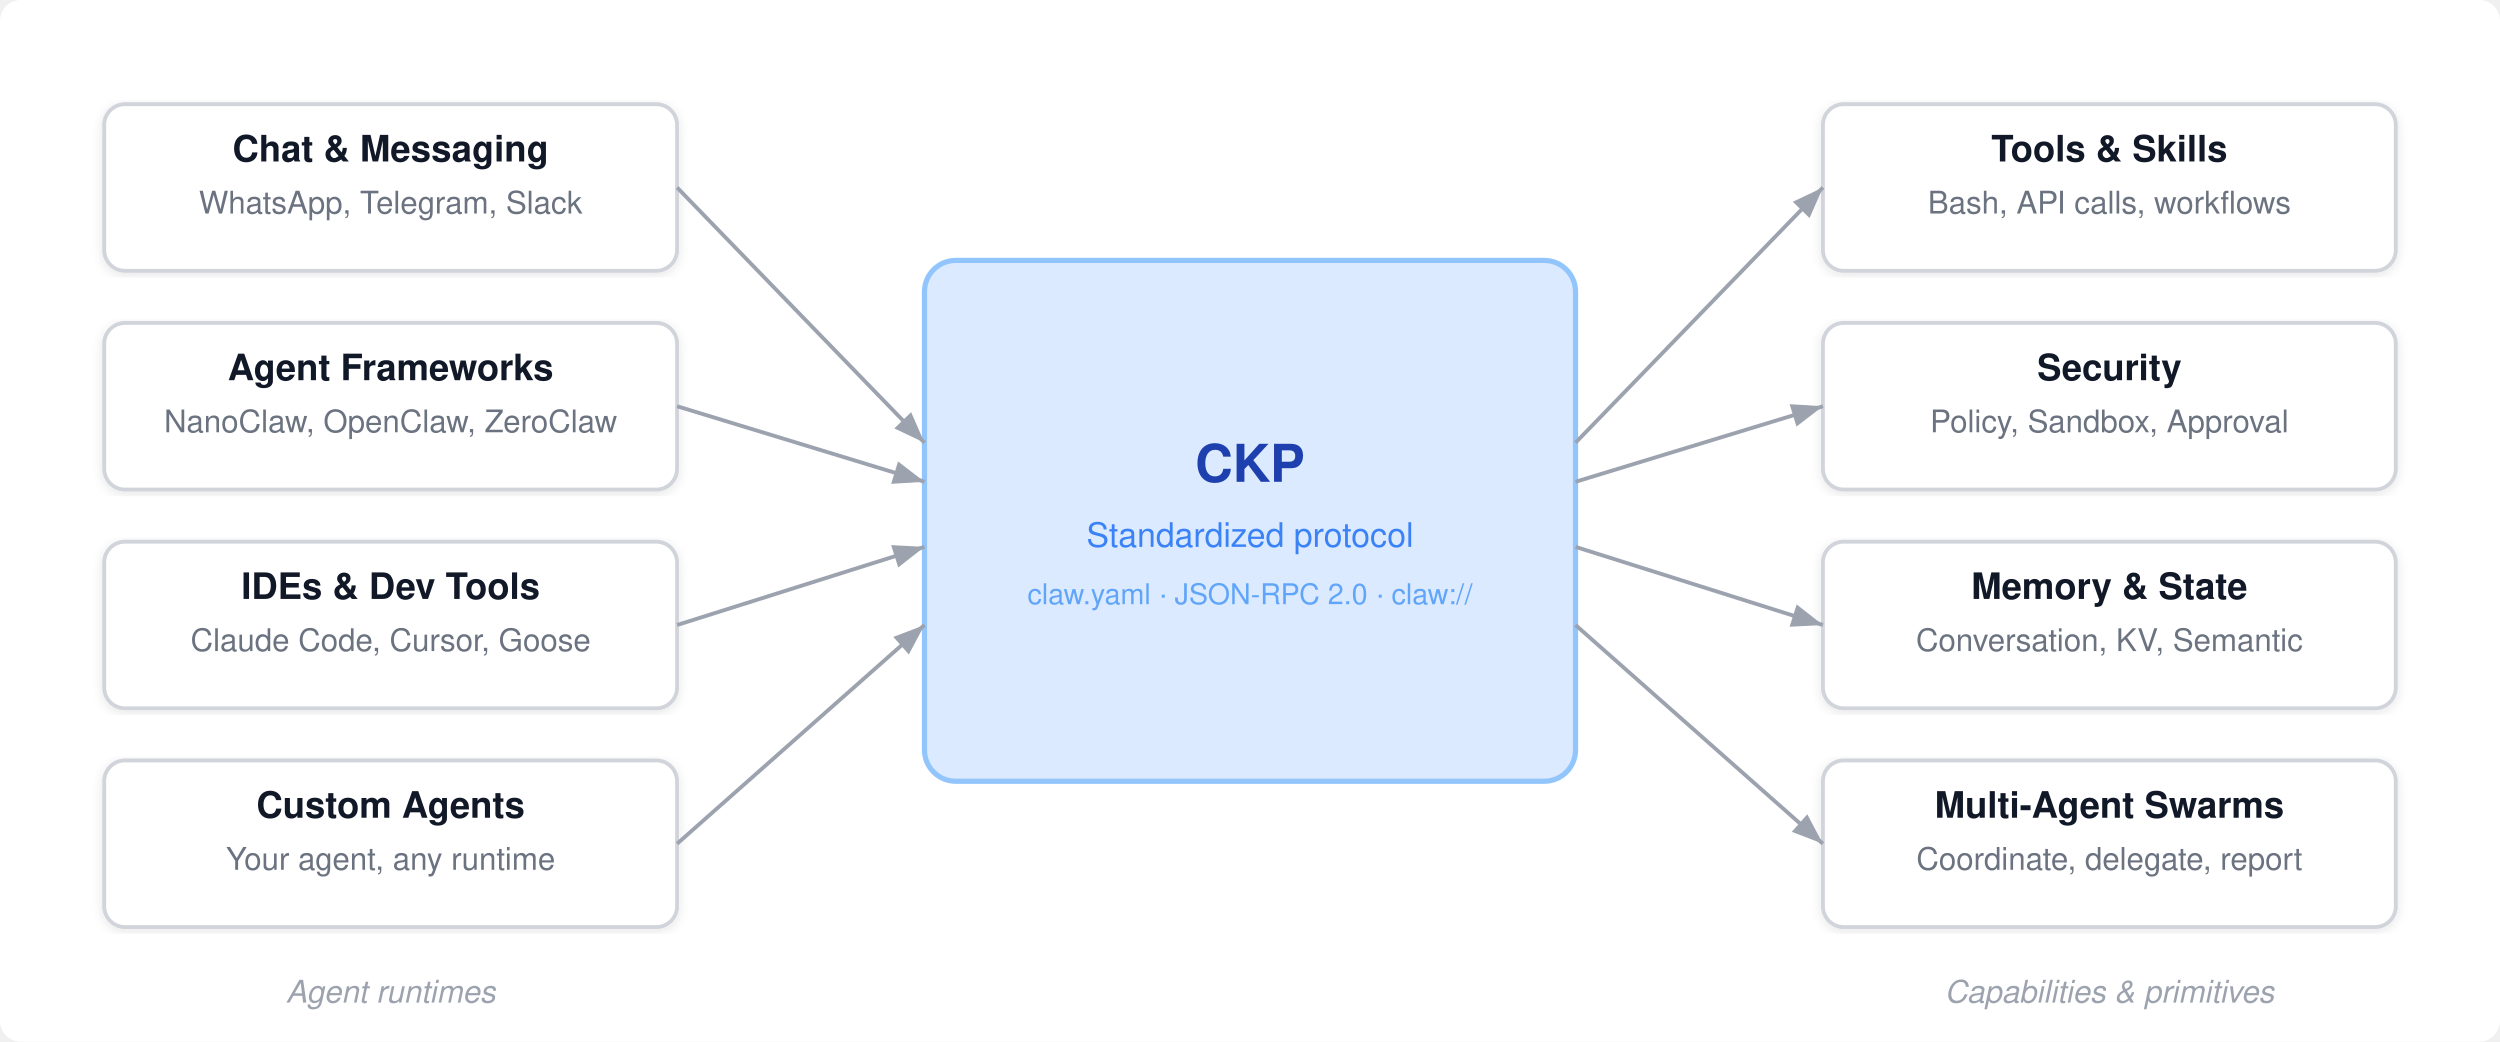
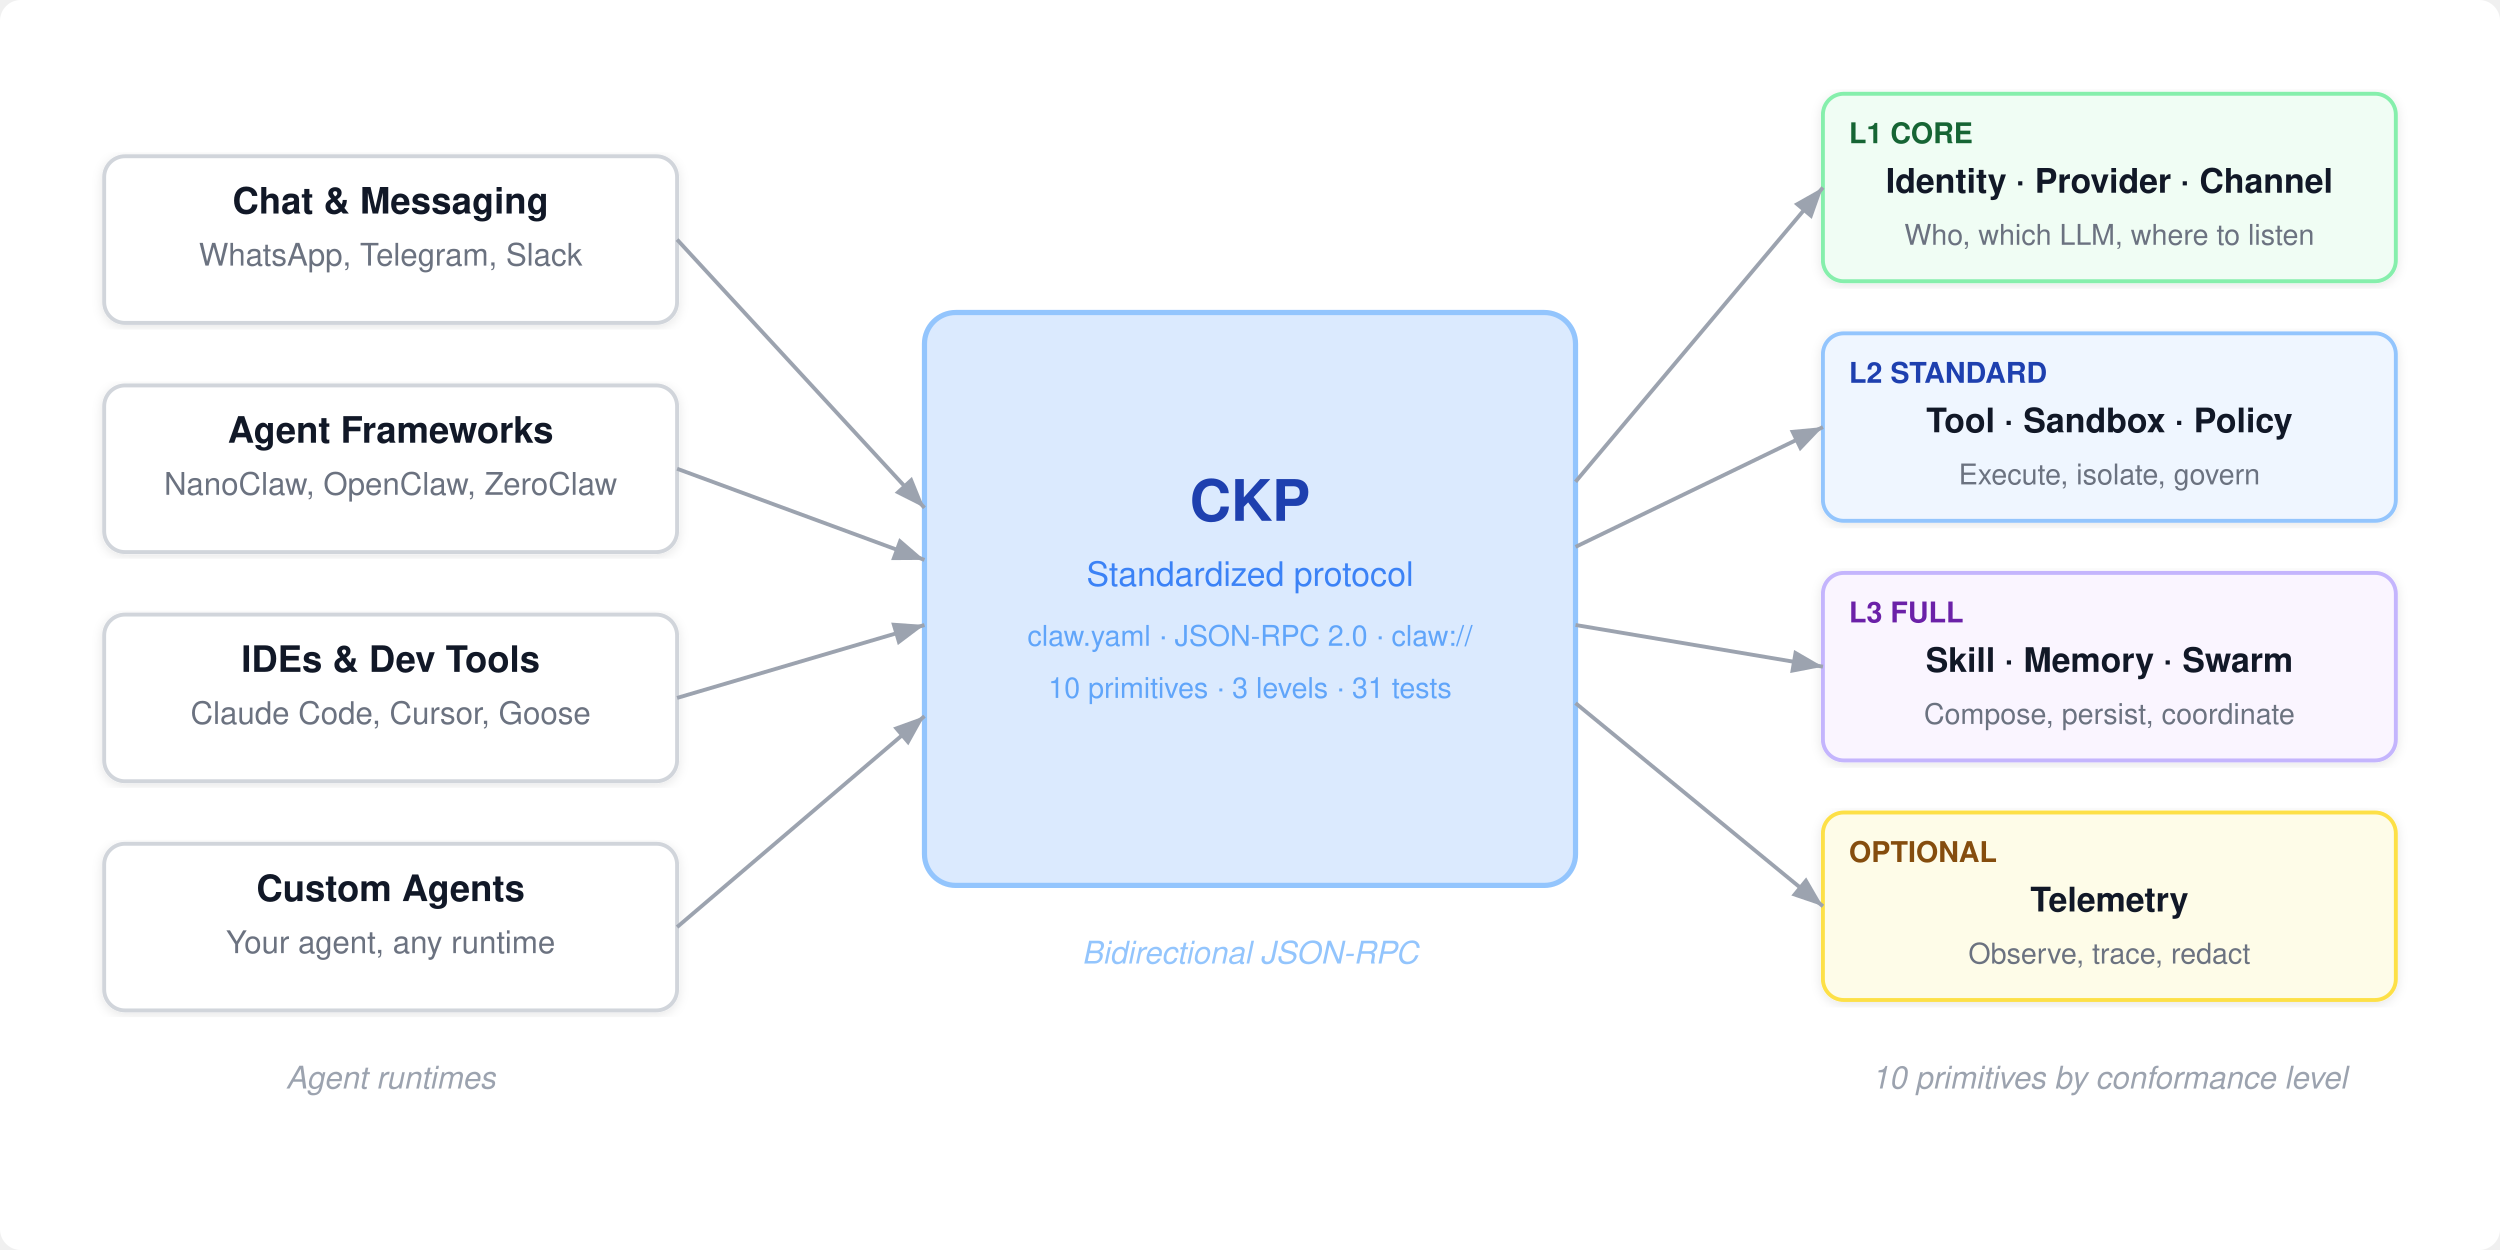
- <svg xmlns="http://www.w3.org/2000/svg" viewBox="0 0 960 400" font-family="-apple-system, BlinkMacSystemFont, 'Segoe UI', Helvetica, Arial, sans-serif">
+ <svg xmlns="http://www.w3.org/2000/svg" viewBox="0 0 960 480" font-family="-apple-system, BlinkMacSystemFont, 'Segoe UI', Helvetica, Arial, sans-serif">
  <defs>
    <filter id="shadow" x="-4%" y="-4%" width="108%" height="108%">
      <feDropShadow dx="0" dy="1" stdDeviation="2" flood-opacity="0.1" />
    </filter>
-   </defs>
-   <rect width="960" height="400" fill="white" rx="8" />
-   <rect x="40" y="40" width="220" height="64" rx="8" fill="white" stroke="#d1d5db" stroke-width="1.5" filter="url(#shadow)" />
-   <text x="150" y="62" text-anchor="middle" font-weight="600" font-size="14" fill="#111827">Chat &amp; Messaging</text>
-   <text x="150" y="82" text-anchor="middle" font-size="12" fill="#6b7280">WhatsApp, Telegram, Slack</text>
-   <rect x="40" y="124" width="220" height="64" rx="8" fill="white" stroke="#d1d5db" stroke-width="1.5" filter="url(#shadow)" />
-   <text x="150" y="146" text-anchor="middle" font-weight="600" font-size="14" fill="#111827">Agent Frameworks</text>
-   <text x="150" y="166" text-anchor="middle" font-size="12" fill="#6b7280">NanoClaw, OpenClaw, ZeroClaw</text>
-   <rect x="40" y="208" width="220" height="64" rx="8" fill="white" stroke="#d1d5db" stroke-width="1.5" filter="url(#shadow)" />
-   <text x="150" y="230" text-anchor="middle" font-weight="600" font-size="14" fill="#111827">IDEs &amp; Dev Tools</text>
-   <text x="150" y="250" text-anchor="middle" font-size="12" fill="#6b7280">Claude Code, Cursor, Goose</text>
-   <rect x="40" y="292" width="220" height="64" rx="8" fill="white" stroke="#d1d5db" stroke-width="1.5" filter="url(#shadow)" />
-   <text x="150" y="314" text-anchor="middle" font-weight="600" font-size="14" fill="#111827">Custom Agents</text>
-   <text x="150" y="334" text-anchor="middle" font-size="12" fill="#6b7280">Your agent, any runtime</text>
-   <rect x="355" y="100" width="250" height="200" rx="12" fill="#dbeafe" stroke="#93c5fd" stroke-width="2" />
-   <text x="480" y="185" text-anchor="middle" font-weight="700" font-size="20" fill="#1e40af">CKP</text>
-   <text x="480" y="210" text-anchor="middle" font-size="13" fill="#3b82f6">Standardized protocol</text>
-   <text x="480" y="232" text-anchor="middle" font-size="11" fill="#60a5fa">claw.yaml · JSON-RPC 2.0 · claw://</text>
-   <rect x="700" y="40" width="220" height="64" rx="8" fill="white" stroke="#d1d5db" stroke-width="1.5" filter="url(#shadow)" />
-   <text x="810" y="62" text-anchor="middle" font-weight="600" font-size="14" fill="#111827">Tools &amp; Skills</text>
-   <text x="810" y="82" text-anchor="middle" font-size="12" fill="#6b7280">Bash, API calls, workflows</text>
-   <rect x="700" y="124" width="220" height="64" rx="8" fill="white" stroke="#d1d5db" stroke-width="1.5" filter="url(#shadow)" />
-   <text x="810" y="146" text-anchor="middle" font-weight="600" font-size="14" fill="#111827">Security</text>
-   <text x="810" y="166" text-anchor="middle" font-size="12" fill="#6b7280">Policy, Sandbox, Approval</text>
-   <rect x="700" y="208" width="220" height="64" rx="8" fill="white" stroke="#d1d5db" stroke-width="1.5" filter="url(#shadow)" />
-   <text x="810" y="230" text-anchor="middle" font-weight="600" font-size="14" fill="#111827">Memory &amp; State</text>
-   <text x="810" y="250" text-anchor="middle" font-size="12" fill="#6b7280">Conversation, KV, Semantic</text>
-   <rect x="700" y="292" width="220" height="64" rx="8" fill="white" stroke="#d1d5db" stroke-width="1.5" filter="url(#shadow)" />
-   <text x="810" y="314" text-anchor="middle" font-weight="600" font-size="14" fill="#111827">Multi-Agent Swarms</text>
-   <text x="810" y="334" text-anchor="middle" font-size="12" fill="#6b7280">Coordinate, delegate, report</text>
-   <line x1="260" y1="72" x2="355" y2="170" stroke="#9ca3af" stroke-width="1.5" marker-end="url(#arrowhead)" />
-   <line x1="260" y1="156" x2="355" y2="185" stroke="#9ca3af" stroke-width="1.5" marker-end="url(#arrowhead)" />
-   <line x1="260" y1="240" x2="355" y2="210" stroke="#9ca3af" stroke-width="1.5" marker-end="url(#arrowhead)" />
-   <line x1="260" y1="324" x2="355" y2="240" stroke="#9ca3af" stroke-width="1.5" marker-end="url(#arrowhead)" />
-   <line x1="605" y1="170" x2="700" y2="72" stroke="#9ca3af" stroke-width="1.5" marker-end="url(#arrowhead)" />
-   <line x1="605" y1="185" x2="700" y2="156" stroke="#9ca3af" stroke-width="1.5" marker-end="url(#arrowhead)" />
-   <line x1="605" y1="210" x2="700" y2="240" stroke="#9ca3af" stroke-width="1.5" marker-end="url(#arrowhead)" />
-   <line x1="605" y1="240" x2="700" y2="324" stroke="#9ca3af" stroke-width="1.5" marker-end="url(#arrowhead)" />
-   <defs>
    <marker id="arrowhead" markerWidth="8" markerHeight="6" refX="8" refY="3" orient="auto">
      <polygon points="0 0, 8 3, 0 6" fill="#9ca3af" />
    </marker>
  </defs>
-   <text x="150" y="385" text-anchor="middle" font-size="12" fill="#9ca3af" font-style="italic">Agent runtimes</text>
-   <text x="810" y="385" text-anchor="middle" font-size="12" fill="#9ca3af" font-style="italic">Capabilities &amp; primitives</text>
+   <rect width="960" height="480" fill="white" rx="8" />
+   <rect x="40" y="60" width="220" height="64" rx="8" fill="white" stroke="#d1d5db" stroke-width="1.5" filter="url(#shadow)" />
+   <text x="150" y="82" text-anchor="middle" font-weight="600" font-size="14" fill="#111827">Chat &amp; Messaging</text>
+   <text x="150" y="102" text-anchor="middle" font-size="12" fill="#6b7280">WhatsApp, Telegram, Slack</text>
+   <rect x="40" y="148" width="220" height="64" rx="8" fill="white" stroke="#d1d5db" stroke-width="1.5" filter="url(#shadow)" />
+   <text x="150" y="170" text-anchor="middle" font-weight="600" font-size="14" fill="#111827">Agent Frameworks</text>
+   <text x="150" y="190" text-anchor="middle" font-size="12" fill="#6b7280">NanoClaw, OpenClaw, ZeroClaw</text>
+   <rect x="40" y="236" width="220" height="64" rx="8" fill="white" stroke="#d1d5db" stroke-width="1.5" filter="url(#shadow)" />
+   <text x="150" y="258" text-anchor="middle" font-weight="600" font-size="14" fill="#111827">IDEs &amp; Dev Tools</text>
+   <text x="150" y="278" text-anchor="middle" font-size="12" fill="#6b7280">Claude Code, Cursor, Goose</text>
+   <rect x="40" y="324" width="220" height="64" rx="8" fill="white" stroke="#d1d5db" stroke-width="1.5" filter="url(#shadow)" />
+   <text x="150" y="346" text-anchor="middle" font-weight="600" font-size="14" fill="#111827">Custom Agents</text>
+   <text x="150" y="366" text-anchor="middle" font-size="12" fill="#6b7280">Your agent, any runtime</text>
+   <rect x="355" y="120" width="250" height="220" rx="12" fill="#dbeafe" stroke="#93c5fd" stroke-width="2" />
+   <text x="480" y="200" text-anchor="middle" font-weight="700" font-size="22" fill="#1e40af">CKP</text>
+   <text x="480" y="225" text-anchor="middle" font-size="13" fill="#3b82f6">Standardized protocol</text>
+   <text x="480" y="248" text-anchor="middle" font-size="11" fill="#60a5fa">claw.yaml · JSON-RPC 2.0 · claw://</text>
+   <text x="480" y="268" text-anchor="middle" font-size="11" fill="#60a5fa">10 primitives · 3 levels · 31 tests</text>
+   <rect x="700" y="36" width="220" height="72" rx="8" fill="#f0fdf4" stroke="#86efac" stroke-width="1.5" filter="url(#shadow)" />
+   <text x="710" y="55" font-weight="600" font-size="11" fill="#166534">L1 CORE</text>
+   <text x="810" y="74" text-anchor="middle" font-weight="600" font-size="13" fill="#111827">Identity · Provider · Channel</text>
+   <text x="810" y="94" text-anchor="middle" font-size="11" fill="#6b7280">Who, which LLM, where to listen</text>
+   <rect x="700" y="128" width="220" height="72" rx="8" fill="#eff6ff" stroke="#93c5fd" stroke-width="1.5" filter="url(#shadow)" />
+   <text x="710" y="147" font-weight="600" font-size="11" fill="#1e40af">L2 STANDARD</text>
+   <text x="810" y="166" text-anchor="middle" font-weight="600" font-size="13" fill="#111827">Tool · Sandbox · Policy</text>
+   <text x="810" y="186" text-anchor="middle" font-size="11" fill="#6b7280">Execute, isolate, govern</text>
+   <rect x="700" y="220" width="220" height="72" rx="8" fill="#faf5ff" stroke="#c4b5fd" stroke-width="1.5" filter="url(#shadow)" />
+   <text x="710" y="239" font-weight="600" font-size="11" fill="#6b21a8">L3 FULL</text>
+   <text x="810" y="258" text-anchor="middle" font-weight="600" font-size="13" fill="#111827">Skill · Memory · Swarm</text>
+   <text x="810" y="278" text-anchor="middle" font-size="11" fill="#6b7280">Compose, persist, coordinate</text>
+   <rect x="700" y="312" width="220" height="72" rx="8" fill="#fefce8" stroke="#fde047" stroke-width="1.5" filter="url(#shadow)" />
+   <text x="710" y="331" font-weight="600" font-size="11" fill="#854d0e">OPTIONAL</text>
+   <text x="810" y="350" text-anchor="middle" font-weight="600" font-size="13" fill="#111827">Telemetry</text>
+   <text x="810" y="370" text-anchor="middle" font-size="11" fill="#6b7280">Observe, trace, redact</text>
+   <line x1="260" y1="92" x2="355" y2="195" stroke="#9ca3af" stroke-width="1.5" marker-end="url(#arrowhead)" />
+   <line x1="260" y1="180" x2="355" y2="215" stroke="#9ca3af" stroke-width="1.5" marker-end="url(#arrowhead)" />
+   <line x1="260" y1="268" x2="355" y2="240" stroke="#9ca3af" stroke-width="1.5" marker-end="url(#arrowhead)" />
+   <line x1="260" y1="356" x2="355" y2="275" stroke="#9ca3af" stroke-width="1.5" marker-end="url(#arrowhead)" />
+   <line x1="605" y1="185" x2="700" y2="72" stroke="#9ca3af" stroke-width="1.5" marker-end="url(#arrowhead)" />
+   <line x1="605" y1="210" x2="700" y2="164" stroke="#9ca3af" stroke-width="1.5" marker-end="url(#arrowhead)" />
+   <line x1="605" y1="240" x2="700" y2="256" stroke="#9ca3af" stroke-width="1.5" marker-end="url(#arrowhead)" />
+   <line x1="605" y1="270" x2="700" y2="348" stroke="#9ca3af" stroke-width="1.5" marker-end="url(#arrowhead)" />
+   <text x="150" y="418" text-anchor="middle" font-size="12" fill="#9ca3af" font-style="italic">Agent runtimes</text>
+   <text x="480" y="370" text-anchor="middle" font-size="12" fill="#93c5fd" font-style="italic">Bidirectional JSON-RPC</text>
+   <text x="810" y="418" text-anchor="middle" font-size="12" fill="#9ca3af" font-style="italic">10 primitives by conformance level</text>
</svg>
